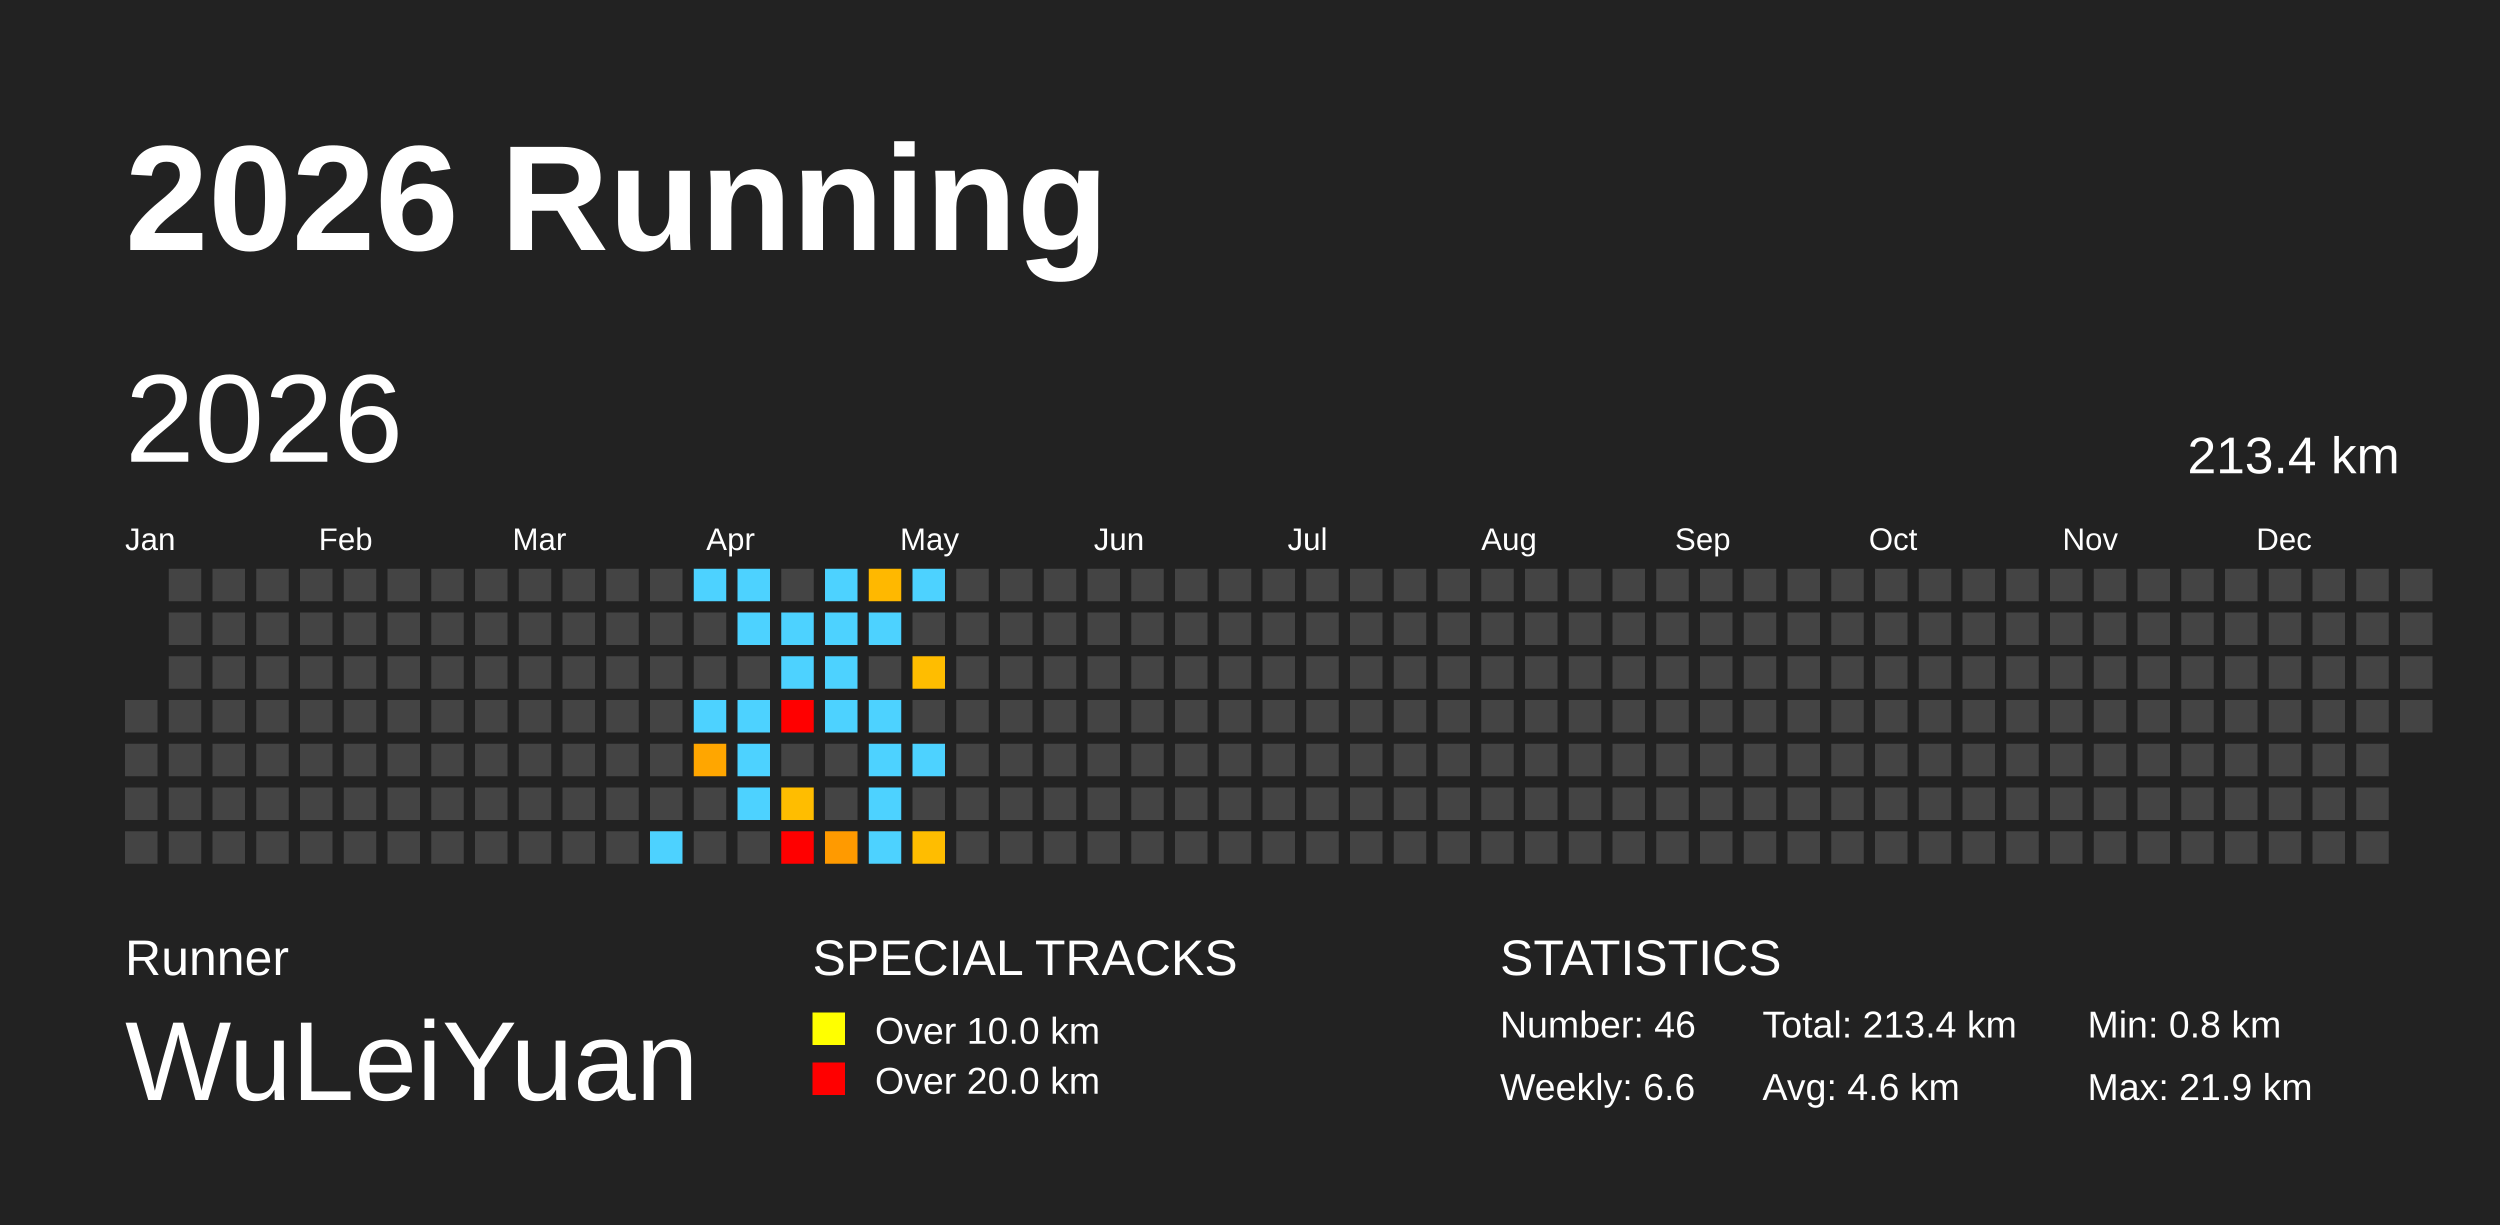
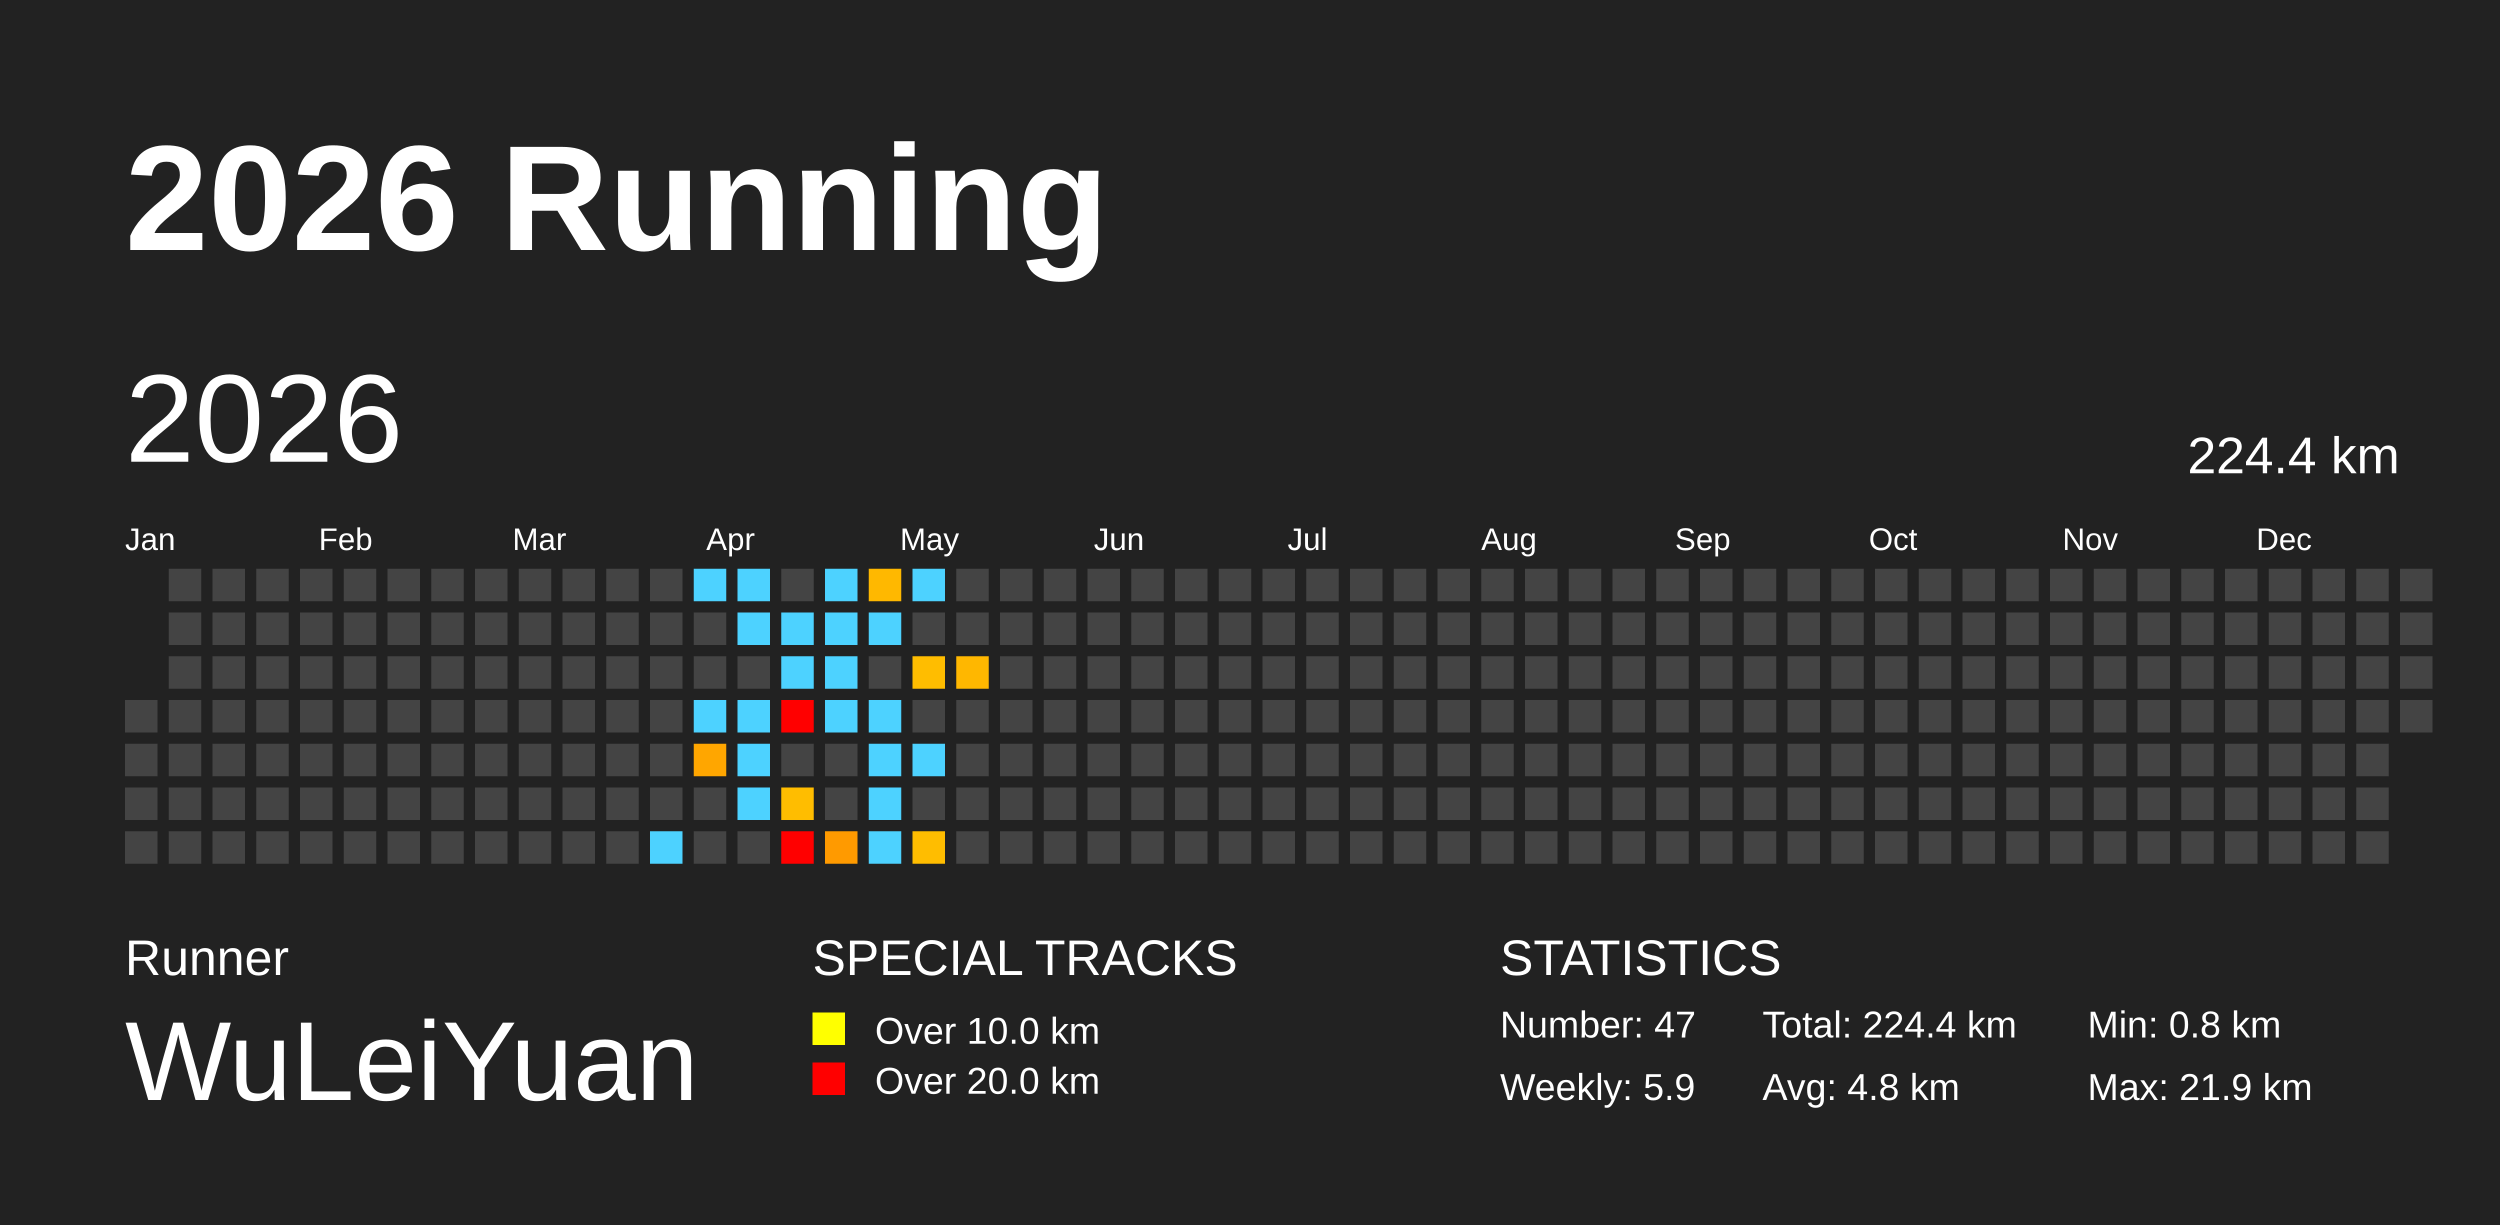
<svg xmlns="http://www.w3.org/2000/svg" baseProfile="full" height="98mm" version="1.1" viewBox="0,0,200,98" width="200mm">
  <defs />
  <rect fill="#222222" height="98" width="200" x="0" y="0" />
  <text fill="#FFFFFF" style="font-size:12px; font-family:Arial; font-weight:bold;" x="10" y="20">2026 Running</text>
  <text fill="#FFFFFF" style="font-size:4px; font-family:Arial" x="10" y="78">Runner</text>
  <text fill="#FFFFFF" style="font-size:9px; font-family:Arial" x="10" y="88">WuLeiYuan</text>
  <text fill="#FFFFFF" style="font-size:4px; font-family:Arial" x="65" y="78">SPECIAL TRACKS</text>
  <rect fill="yellow" height="2.6" width="2.6" x="65" y="81" />
  <text fill="#FFFFFF" style="font-size:3px; font-family:Arial" x="70" y="83.5">Over 10.0 km</text>
  <rect fill="red" height="2.6" width="2.6" x="65" y="85" />
  <text fill="#FFFFFF" style="font-size:3px; font-family:Arial" x="70" y="87.5">Over 20.0 km</text>
  <text fill="#FFFFFF" style="font-size:4px; font-family:Arial" x="120" y="78">STATISTICS</text>
-   <text fill="#FFFFFF" style="font-size:3px; font-family:Arial" x="120" y="83">Number: 46</text>
-   <text fill="#FFFFFF" style="font-size:3px; font-family:Arial" x="120" y="88">Weekly: 6.6</text>
-   <text fill="#FFFFFF" style="font-size:3px; font-family:Arial" x="141" y="83">Total: 213.4 km</text>
-   <text fill="#FFFFFF" style="font-size:3px; font-family:Arial" x="141" y="88">Avg: 4.6 km</text>
+   <text fill="#FFFFFF" style="font-size:3px; font-family:Arial" x="120" y="83">Number: 47</text>
+   <text fill="#FFFFFF" style="font-size:3px; font-family:Arial" x="120" y="88">Weekly: 5.9</text>
+   <text fill="#FFFFFF" style="font-size:3px; font-family:Arial" x="141" y="83">Total: 224.4 km</text>
+   <text fill="#FFFFFF" style="font-size:3px; font-family:Arial" x="141" y="88">Avg: 4.8 km</text>
  <text fill="#FFFFFF" style="font-size:3px; font-family:Arial" x="167" y="83">Min: 0.8 km</text>
  <text fill="#FFFFFF" style="font-size:3px; font-family:Arial" x="167" y="88">Max: 21.9 km</text>
  <text dominant-baseline="hanging" fill="#FFFFFF" style="font-size:10.0px; font-family:Arial;" x="10" y="30">2026</text>
-   <text dominant-baseline="hanging" fill="#FFFFFF" style="font-size:4.125px; font-family:Arial;" x="175" y="35">213.4 km</text>
+   <text dominant-baseline="hanging" fill="#FFFFFF" style="font-size:4.125px; font-family:Arial;" x="175" y="35">224.4 km</text>
  <text fill="#FFFFFF" style="font-size:2.5px; font-family:Arial" x="10.0" y="44">Jan</text>
  <text fill="#FFFFFF" style="font-size:2.5px; font-family:Arial" x="25.5" y="44">Feb</text>
  <text fill="#FFFFFF" style="font-size:2.5px; font-family:Arial" x="41.0" y="44">Mar</text>
  <text fill="#FFFFFF" style="font-size:2.5px; font-family:Arial" x="56.5" y="44">Apr</text>
  <text fill="#FFFFFF" style="font-size:2.5px; font-family:Arial" x="72.0" y="44">May</text>
  <text fill="#FFFFFF" style="font-size:2.5px; font-family:Arial" x="87.5" y="44">Jun</text>
  <text fill="#FFFFFF" style="font-size:2.5px; font-family:Arial" x="103.0" y="44">Jul</text>
  <text fill="#FFFFFF" style="font-size:2.5px; font-family:Arial" x="118.5" y="44">Aug</text>
  <text fill="#FFFFFF" style="font-size:2.5px; font-family:Arial" x="134.0" y="44">Sep</text>
  <text fill="#FFFFFF" style="font-size:2.5px; font-family:Arial" x="149.5" y="44">Oct</text>
  <text fill="#FFFFFF" style="font-size:2.5px; font-family:Arial" x="165.0" y="44">Nov</text>
  <text fill="#FFFFFF" style="font-size:2.5px; font-family:Arial" x="180.5" y="44">Dec</text>
  <rect fill="#444444" height="2.6" width="2.6" x="10.0" y="56.0" />
  <rect fill="#444444" height="2.6" width="2.6" x="10.0" y="59.5" />
  <rect fill="#444444" height="2.6" width="2.6" x="10.0" y="63.0" />
  <rect fill="#444444" height="2.6" width="2.6" x="10.0" y="66.5" />
  <rect fill="#444444" height="2.6" width="2.6" x="13.5" y="45.5" />
  <rect fill="#444444" height="2.6" width="2.6" x="13.5" y="49.0" />
  <rect fill="#444444" height="2.6" width="2.6" x="13.5" y="52.5" />
  <rect fill="#444444" height="2.6" width="2.6" x="13.5" y="56.0" />
  <rect fill="#444444" height="2.6" width="2.6" x="13.5" y="59.5" />
  <rect fill="#444444" height="2.6" width="2.6" x="13.5" y="63.0" />
  <rect fill="#444444" height="2.6" width="2.6" x="13.5" y="66.5" />
  <rect fill="#444444" height="2.6" width="2.6" x="17.0" y="45.5" />
  <rect fill="#444444" height="2.6" width="2.6" x="17.0" y="49.0" />
  <rect fill="#444444" height="2.6" width="2.6" x="17.0" y="52.5" />
  <rect fill="#444444" height="2.6" width="2.6" x="17.0" y="56.0" />
  <rect fill="#444444" height="2.6" width="2.6" x="17.0" y="59.5" />
  <rect fill="#444444" height="2.6" width="2.6" x="17.0" y="63.0" />
  <rect fill="#444444" height="2.6" width="2.6" x="17.0" y="66.5" />
  <rect fill="#444444" height="2.6" width="2.6" x="20.5" y="45.5" />
  <rect fill="#444444" height="2.6" width="2.6" x="20.5" y="49.0" />
  <rect fill="#444444" height="2.6" width="2.6" x="20.5" y="52.5" />
  <rect fill="#444444" height="2.6" width="2.6" x="20.5" y="56.0" />
  <rect fill="#444444" height="2.6" width="2.6" x="20.5" y="59.5" />
  <rect fill="#444444" height="2.6" width="2.6" x="20.5" y="63.0" />
  <rect fill="#444444" height="2.6" width="2.6" x="20.5" y="66.5" />
  <rect fill="#444444" height="2.6" width="2.6" x="24.0" y="45.5" />
  <rect fill="#444444" height="2.6" width="2.6" x="24.0" y="49.0" />
  <rect fill="#444444" height="2.6" width="2.6" x="24.0" y="52.5" />
  <rect fill="#444444" height="2.6" width="2.6" x="24.0" y="56.0" />
  <rect fill="#444444" height="2.6" width="2.6" x="24.0" y="59.5" />
  <rect fill="#444444" height="2.6" width="2.6" x="24.0" y="63.0" />
  <rect fill="#444444" height="2.6" width="2.6" x="24.0" y="66.5" />
  <rect fill="#444444" height="2.6" width="2.6" x="27.5" y="45.5" />
  <rect fill="#444444" height="2.6" width="2.6" x="27.5" y="49.0" />
  <rect fill="#444444" height="2.6" width="2.6" x="27.5" y="52.5" />
  <rect fill="#444444" height="2.6" width="2.6" x="27.5" y="56.0" />
  <rect fill="#444444" height="2.6" width="2.6" x="27.5" y="59.5" />
  <rect fill="#444444" height="2.6" width="2.6" x="27.5" y="63.0" />
  <rect fill="#444444" height="2.6" width="2.6" x="27.5" y="66.5" />
  <rect fill="#444444" height="2.6" width="2.6" x="31.0" y="45.5" />
  <rect fill="#444444" height="2.6" width="2.6" x="31.0" y="49.0" />
  <rect fill="#444444" height="2.6" width="2.6" x="31.0" y="52.5" />
  <rect fill="#444444" height="2.6" width="2.6" x="31.0" y="56.0" />
  <rect fill="#444444" height="2.6" width="2.6" x="31.0" y="59.5" />
  <rect fill="#444444" height="2.6" width="2.6" x="31.0" y="63.0" />
  <rect fill="#444444" height="2.6" width="2.6" x="31.0" y="66.5" />
  <rect fill="#444444" height="2.6" width="2.6" x="34.5" y="45.5" />
  <rect fill="#444444" height="2.6" width="2.6" x="34.5" y="49.0" />
  <rect fill="#444444" height="2.6" width="2.6" x="34.5" y="52.5" />
  <rect fill="#444444" height="2.6" width="2.6" x="34.5" y="56.0" />
  <rect fill="#444444" height="2.6" width="2.6" x="34.5" y="59.5" />
  <rect fill="#444444" height="2.6" width="2.6" x="34.5" y="63.0" />
  <rect fill="#444444" height="2.6" width="2.6" x="34.5" y="66.5" />
  <rect fill="#444444" height="2.6" width="2.6" x="38.0" y="45.5" />
  <rect fill="#444444" height="2.6" width="2.6" x="38.0" y="49.0" />
  <rect fill="#444444" height="2.6" width="2.6" x="38.0" y="52.5" />
  <rect fill="#444444" height="2.6" width="2.6" x="38.0" y="56.0" />
  <rect fill="#444444" height="2.6" width="2.6" x="38.0" y="59.5" />
  <rect fill="#444444" height="2.6" width="2.6" x="38.0" y="63.0" />
  <rect fill="#444444" height="2.6" width="2.6" x="38.0" y="66.5" />
  <rect fill="#444444" height="2.6" width="2.6" x="41.5" y="45.5" />
  <rect fill="#444444" height="2.6" width="2.6" x="41.5" y="49.0" />
  <rect fill="#444444" height="2.6" width="2.6" x="41.5" y="52.5" />
  <rect fill="#444444" height="2.6" width="2.6" x="41.5" y="56.0" />
  <rect fill="#444444" height="2.6" width="2.6" x="41.5" y="59.5" />
  <rect fill="#444444" height="2.6" width="2.6" x="41.5" y="63.0" />
  <rect fill="#444444" height="2.6" width="2.6" x="41.5" y="66.5" />
  <rect fill="#444444" height="2.6" width="2.6" x="45.0" y="45.5" />
  <rect fill="#444444" height="2.6" width="2.6" x="45.0" y="49.0" />
  <rect fill="#444444" height="2.6" width="2.6" x="45.0" y="52.5" />
  <rect fill="#444444" height="2.6" width="2.6" x="45.0" y="56.0" />
  <rect fill="#444444" height="2.6" width="2.6" x="45.0" y="59.5" />
  <rect fill="#444444" height="2.6" width="2.6" x="45.0" y="63.0" />
  <rect fill="#444444" height="2.6" width="2.6" x="45.0" y="66.5" />
  <rect fill="#444444" height="2.6" width="2.6" x="48.5" y="45.5" />
  <rect fill="#444444" height="2.6" width="2.6" x="48.5" y="49.0" />
  <rect fill="#444444" height="2.6" width="2.6" x="48.5" y="52.5" />
  <rect fill="#444444" height="2.6" width="2.6" x="48.5" y="56.0" />
  <rect fill="#444444" height="2.6" width="2.6" x="48.5" y="59.5" />
  <rect fill="#444444" height="2.6" width="2.6" x="48.5" y="63.0" />
  <rect fill="#444444" height="2.6" width="2.6" x="48.5" y="66.5" />
  <rect fill="#444444" height="2.6" width="2.6" x="52.0" y="45.5" />
  <rect fill="#444444" height="2.6" width="2.6" x="52.0" y="49.0" />
  <rect fill="#444444" height="2.6" width="2.6" x="52.0" y="52.5" />
  <rect fill="#444444" height="2.6" width="2.6" x="52.0" y="56.0" />
  <rect fill="#444444" height="2.6" width="2.6" x="52.0" y="59.5" />
  <rect fill="#444444" height="2.6" width="2.6" x="52.0" y="63.0" />
  <rect fill="#4dd2ff" height="2.6" width="2.6" x="52.0" y="66.5" />
  <rect fill="#4dd2ff" height="2.6" width="2.6" x="55.5" y="45.5" />
  <rect fill="#444444" height="2.6" width="2.6" x="55.5" y="49.0" />
  <rect fill="#444444" height="2.6" width="2.6" x="55.5" y="52.5" />
  <rect fill="#4dd2ff" height="2.6" width="2.6" x="55.5" y="56.0" />
  <rect fill="#ffa600" height="2.6" width="2.6" x="55.5" y="59.5" />
  <rect fill="#444444" height="2.6" width="2.6" x="55.5" y="63.0" />
  <rect fill="#444444" height="2.6" width="2.6" x="55.5" y="66.5" />
  <rect fill="#4dd2ff" height="2.6" width="2.6" x="59.0" y="45.5" />
  <rect fill="#4dd2ff" height="2.6" width="2.6" x="59.0" y="49.0" />
  <rect fill="#444444" height="2.6" width="2.6" x="59.0" y="52.5" />
  <rect fill="#4dd2ff" height="2.6" width="2.6" x="59.0" y="56.0" />
  <rect fill="#4dd2ff" height="2.6" width="2.6" x="59.0" y="59.5" />
  <rect fill="#4dd2ff" height="2.6" width="2.6" x="59.0" y="63.0" />
  <rect fill="#444444" height="2.6" width="2.6" x="59.0" y="66.5" />
  <rect fill="#444444" height="2.6" width="2.6" x="62.5" y="45.5" />
  <rect fill="#4dd2ff" height="2.6" width="2.6" x="62.5" y="49.0" />
  <rect fill="#4dd2ff" height="2.6" width="2.6" x="62.5" y="52.5" />
  <rect fill="red" height="2.6" width="2.6" x="62.5" y="56.0" />
  <rect fill="#444444" height="2.6" width="2.6" x="62.5" y="59.5" />
  <rect fill="#ffbd00" height="2.6" width="2.6" x="62.5" y="63.0" />
  <rect fill="red" height="2.6" width="2.6" x="62.5" y="66.5" />
  <rect fill="#4dd2ff" height="2.6" width="2.6" x="66.0" y="45.5" />
  <rect fill="#4dd2ff" height="2.6" width="2.6" x="66.0" y="49.0" />
  <rect fill="#4dd2ff" height="2.6" width="2.6" x="66.0" y="52.5" />
  <rect fill="#4dd2ff" height="2.6" width="2.6" x="66.0" y="56.0" />
  <rect fill="#444444" height="2.6" width="2.6" x="66.0" y="59.5" />
  <rect fill="#444444" height="2.6" width="2.6" x="66.0" y="63.0" />
  <rect fill="#ff9a00" height="2.6" width="2.6" x="66.0" y="66.5" />
  <rect fill="#ffb800" height="2.6" width="2.6" x="69.5" y="45.5" />
  <rect fill="#4dd2ff" height="2.6" width="2.6" x="69.5" y="49.0" />
  <rect fill="#444444" height="2.6" width="2.6" x="69.5" y="52.5" />
  <rect fill="#4dd2ff" height="2.6" width="2.6" x="69.5" y="56.0" />
  <rect fill="#4dd2ff" height="2.6" width="2.6" x="69.5" y="59.5" />
  <rect fill="#4dd2ff" height="2.6" width="2.6" x="69.5" y="63.0" />
  <rect fill="#4dd2ff" height="2.6" width="2.6" x="69.5" y="66.5" />
  <rect fill="#4dd2ff" height="2.6" width="2.6" x="73.0" y="45.5" />
  <rect fill="#444444" height="2.6" width="2.6" x="73.0" y="49.0" />
  <rect fill="#ffbd00" height="2.6" width="2.6" x="73.0" y="52.5" />
  <rect fill="#444444" height="2.6" width="2.6" x="73.0" y="56.0" />
  <rect fill="#4dd2ff" height="2.6" width="2.6" x="73.0" y="59.5" />
  <rect fill="#444444" height="2.6" width="2.6" x="73.0" y="63.0" />
  <rect fill="#ffbd00" height="2.6" width="2.6" x="73.0" y="66.5" />
  <rect fill="#444444" height="2.6" width="2.6" x="76.5" y="45.5" />
  <rect fill="#444444" height="2.6" width="2.6" x="76.5" y="49.0" />
-   <rect fill="#444444" height="2.6" width="2.6" x="76.5" y="52.5" />
+   <rect fill="#ffb700" height="2.6" width="2.6" x="76.5" y="52.5" />
  <rect fill="#444444" height="2.6" width="2.6" x="76.5" y="56.0" />
  <rect fill="#444444" height="2.6" width="2.6" x="76.5" y="59.5" />
  <rect fill="#444444" height="2.6" width="2.6" x="76.5" y="63.0" />
  <rect fill="#444444" height="2.6" width="2.6" x="76.5" y="66.5" />
  <rect fill="#444444" height="2.6" width="2.6" x="80.0" y="45.5" />
  <rect fill="#444444" height="2.6" width="2.6" x="80.0" y="49.0" />
  <rect fill="#444444" height="2.6" width="2.6" x="80.0" y="52.5" />
  <rect fill="#444444" height="2.6" width="2.6" x="80.0" y="56.0" />
  <rect fill="#444444" height="2.6" width="2.6" x="80.0" y="59.5" />
  <rect fill="#444444" height="2.6" width="2.6" x="80.0" y="63.0" />
  <rect fill="#444444" height="2.6" width="2.6" x="80.0" y="66.5" />
  <rect fill="#444444" height="2.6" width="2.6" x="83.5" y="45.5" />
  <rect fill="#444444" height="2.6" width="2.6" x="83.5" y="49.0" />
  <rect fill="#444444" height="2.6" width="2.6" x="83.5" y="52.5" />
  <rect fill="#444444" height="2.6" width="2.6" x="83.5" y="56.0" />
  <rect fill="#444444" height="2.6" width="2.6" x="83.5" y="59.5" />
  <rect fill="#444444" height="2.6" width="2.6" x="83.5" y="63.0" />
  <rect fill="#444444" height="2.6" width="2.6" x="83.5" y="66.5" />
  <rect fill="#444444" height="2.6" width="2.6" x="87.0" y="45.5" />
  <rect fill="#444444" height="2.6" width="2.6" x="87.0" y="49.0" />
  <rect fill="#444444" height="2.6" width="2.6" x="87.0" y="52.5" />
  <rect fill="#444444" height="2.6" width="2.6" x="87.0" y="56.0" />
  <rect fill="#444444" height="2.6" width="2.6" x="87.0" y="59.5" />
  <rect fill="#444444" height="2.6" width="2.6" x="87.0" y="63.0" />
  <rect fill="#444444" height="2.6" width="2.6" x="87.0" y="66.5" />
  <rect fill="#444444" height="2.6" width="2.6" x="90.5" y="45.5" />
  <rect fill="#444444" height="2.6" width="2.6" x="90.5" y="49.0" />
  <rect fill="#444444" height="2.6" width="2.6" x="90.5" y="52.5" />
  <rect fill="#444444" height="2.6" width="2.6" x="90.5" y="56.0" />
  <rect fill="#444444" height="2.6" width="2.6" x="90.5" y="59.5" />
  <rect fill="#444444" height="2.6" width="2.6" x="90.5" y="63.0" />
  <rect fill="#444444" height="2.6" width="2.6" x="90.5" y="66.5" />
  <rect fill="#444444" height="2.6" width="2.6" x="94.0" y="45.5" />
  <rect fill="#444444" height="2.6" width="2.6" x="94.0" y="49.0" />
  <rect fill="#444444" height="2.6" width="2.6" x="94.0" y="52.5" />
  <rect fill="#444444" height="2.6" width="2.6" x="94.0" y="56.0" />
  <rect fill="#444444" height="2.6" width="2.6" x="94.0" y="59.5" />
  <rect fill="#444444" height="2.6" width="2.6" x="94.0" y="63.0" />
  <rect fill="#444444" height="2.6" width="2.6" x="94.0" y="66.5" />
  <rect fill="#444444" height="2.6" width="2.6" x="97.5" y="45.5" />
  <rect fill="#444444" height="2.6" width="2.6" x="97.5" y="49.0" />
  <rect fill="#444444" height="2.6" width="2.6" x="97.5" y="52.5" />
  <rect fill="#444444" height="2.6" width="2.6" x="97.5" y="56.0" />
  <rect fill="#444444" height="2.6" width="2.6" x="97.5" y="59.5" />
  <rect fill="#444444" height="2.6" width="2.6" x="97.5" y="63.0" />
  <rect fill="#444444" height="2.6" width="2.6" x="97.5" y="66.5" />
  <rect fill="#444444" height="2.6" width="2.6" x="101.0" y="45.5" />
  <rect fill="#444444" height="2.6" width="2.6" x="101.0" y="49.0" />
  <rect fill="#444444" height="2.6" width="2.6" x="101.0" y="52.5" />
  <rect fill="#444444" height="2.6" width="2.6" x="101.0" y="56.0" />
  <rect fill="#444444" height="2.6" width="2.6" x="101.0" y="59.5" />
  <rect fill="#444444" height="2.6" width="2.6" x="101.0" y="63.0" />
  <rect fill="#444444" height="2.6" width="2.6" x="101.0" y="66.5" />
  <rect fill="#444444" height="2.6" width="2.6" x="104.5" y="45.5" />
  <rect fill="#444444" height="2.6" width="2.6" x="104.5" y="49.0" />
  <rect fill="#444444" height="2.6" width="2.6" x="104.5" y="52.5" />
  <rect fill="#444444" height="2.6" width="2.6" x="104.5" y="56.0" />
  <rect fill="#444444" height="2.6" width="2.6" x="104.5" y="59.5" />
  <rect fill="#444444" height="2.6" width="2.6" x="104.5" y="63.0" />
  <rect fill="#444444" height="2.6" width="2.6" x="104.5" y="66.5" />
  <rect fill="#444444" height="2.6" width="2.6" x="108.0" y="45.5" />
  <rect fill="#444444" height="2.6" width="2.6" x="108.0" y="49.0" />
  <rect fill="#444444" height="2.6" width="2.6" x="108.0" y="52.5" />
  <rect fill="#444444" height="2.6" width="2.6" x="108.0" y="56.0" />
  <rect fill="#444444" height="2.6" width="2.6" x="108.0" y="59.5" />
  <rect fill="#444444" height="2.6" width="2.6" x="108.0" y="63.0" />
  <rect fill="#444444" height="2.6" width="2.6" x="108.0" y="66.5" />
  <rect fill="#444444" height="2.6" width="2.6" x="111.5" y="45.5" />
  <rect fill="#444444" height="2.6" width="2.6" x="111.5" y="49.0" />
  <rect fill="#444444" height="2.6" width="2.6" x="111.5" y="52.5" />
  <rect fill="#444444" height="2.6" width="2.6" x="111.5" y="56.0" />
  <rect fill="#444444" height="2.6" width="2.6" x="111.5" y="59.5" />
  <rect fill="#444444" height="2.6" width="2.6" x="111.5" y="63.0" />
  <rect fill="#444444" height="2.6" width="2.6" x="111.5" y="66.5" />
  <rect fill="#444444" height="2.6" width="2.6" x="115.0" y="45.5" />
  <rect fill="#444444" height="2.6" width="2.6" x="115.0" y="49.0" />
  <rect fill="#444444" height="2.6" width="2.6" x="115.0" y="52.5" />
  <rect fill="#444444" height="2.6" width="2.6" x="115.0" y="56.0" />
  <rect fill="#444444" height="2.6" width="2.6" x="115.0" y="59.5" />
  <rect fill="#444444" height="2.6" width="2.6" x="115.0" y="63.0" />
  <rect fill="#444444" height="2.6" width="2.6" x="115.0" y="66.5" />
  <rect fill="#444444" height="2.6" width="2.6" x="118.5" y="45.5" />
  <rect fill="#444444" height="2.6" width="2.6" x="118.5" y="49.0" />
  <rect fill="#444444" height="2.6" width="2.6" x="118.5" y="52.5" />
  <rect fill="#444444" height="2.6" width="2.6" x="118.5" y="56.0" />
  <rect fill="#444444" height="2.6" width="2.6" x="118.5" y="59.5" />
  <rect fill="#444444" height="2.6" width="2.6" x="118.5" y="63.0" />
  <rect fill="#444444" height="2.6" width="2.6" x="118.5" y="66.5" />
  <rect fill="#444444" height="2.6" width="2.6" x="122.0" y="45.5" />
  <rect fill="#444444" height="2.6" width="2.6" x="122.0" y="49.0" />
  <rect fill="#444444" height="2.6" width="2.6" x="122.0" y="52.5" />
  <rect fill="#444444" height="2.6" width="2.6" x="122.0" y="56.0" />
  <rect fill="#444444" height="2.6" width="2.6" x="122.0" y="59.5" />
  <rect fill="#444444" height="2.6" width="2.6" x="122.0" y="63.0" />
  <rect fill="#444444" height="2.6" width="2.6" x="122.0" y="66.5" />
  <rect fill="#444444" height="2.6" width="2.6" x="125.5" y="45.5" />
  <rect fill="#444444" height="2.6" width="2.6" x="125.5" y="49.0" />
  <rect fill="#444444" height="2.6" width="2.6" x="125.5" y="52.5" />
  <rect fill="#444444" height="2.6" width="2.6" x="125.5" y="56.0" />
  <rect fill="#444444" height="2.6" width="2.6" x="125.5" y="59.5" />
  <rect fill="#444444" height="2.6" width="2.6" x="125.5" y="63.0" />
  <rect fill="#444444" height="2.6" width="2.6" x="125.5" y="66.5" />
  <rect fill="#444444" height="2.6" width="2.6" x="129.0" y="45.5" />
  <rect fill="#444444" height="2.6" width="2.6" x="129.0" y="49.0" />
  <rect fill="#444444" height="2.6" width="2.6" x="129.0" y="52.5" />
  <rect fill="#444444" height="2.6" width="2.6" x="129.0" y="56.0" />
  <rect fill="#444444" height="2.6" width="2.6" x="129.0" y="59.5" />
  <rect fill="#444444" height="2.6" width="2.6" x="129.0" y="63.0" />
  <rect fill="#444444" height="2.6" width="2.6" x="129.0" y="66.5" />
  <rect fill="#444444" height="2.6" width="2.6" x="132.5" y="45.5" />
  <rect fill="#444444" height="2.6" width="2.6" x="132.5" y="49.0" />
  <rect fill="#444444" height="2.6" width="2.6" x="132.5" y="52.5" />
  <rect fill="#444444" height="2.6" width="2.6" x="132.5" y="56.0" />
  <rect fill="#444444" height="2.6" width="2.6" x="132.5" y="59.5" />
  <rect fill="#444444" height="2.6" width="2.6" x="132.5" y="63.0" />
  <rect fill="#444444" height="2.6" width="2.6" x="132.5" y="66.5" />
  <rect fill="#444444" height="2.6" width="2.6" x="136.0" y="45.5" />
  <rect fill="#444444" height="2.6" width="2.6" x="136.0" y="49.0" />
  <rect fill="#444444" height="2.6" width="2.6" x="136.0" y="52.5" />
  <rect fill="#444444" height="2.6" width="2.6" x="136.0" y="56.0" />
  <rect fill="#444444" height="2.6" width="2.6" x="136.0" y="59.5" />
  <rect fill="#444444" height="2.6" width="2.6" x="136.0" y="63.0" />
  <rect fill="#444444" height="2.6" width="2.6" x="136.0" y="66.5" />
  <rect fill="#444444" height="2.6" width="2.6" x="139.5" y="45.5" />
  <rect fill="#444444" height="2.6" width="2.6" x="139.5" y="49.0" />
  <rect fill="#444444" height="2.6" width="2.6" x="139.5" y="52.5" />
  <rect fill="#444444" height="2.6" width="2.6" x="139.5" y="56.0" />
  <rect fill="#444444" height="2.6" width="2.6" x="139.5" y="59.5" />
  <rect fill="#444444" height="2.6" width="2.6" x="139.5" y="63.0" />
  <rect fill="#444444" height="2.6" width="2.6" x="139.5" y="66.5" />
  <rect fill="#444444" height="2.6" width="2.6" x="143.0" y="45.5" />
  <rect fill="#444444" height="2.6" width="2.6" x="143.0" y="49.0" />
  <rect fill="#444444" height="2.6" width="2.6" x="143.0" y="52.5" />
  <rect fill="#444444" height="2.6" width="2.6" x="143.0" y="56.0" />
  <rect fill="#444444" height="2.6" width="2.6" x="143.0" y="59.5" />
  <rect fill="#444444" height="2.6" width="2.6" x="143.0" y="63.0" />
  <rect fill="#444444" height="2.6" width="2.6" x="143.0" y="66.5" />
  <rect fill="#444444" height="2.6" width="2.6" x="146.5" y="45.5" />
  <rect fill="#444444" height="2.6" width="2.6" x="146.5" y="49.0" />
  <rect fill="#444444" height="2.6" width="2.6" x="146.5" y="52.5" />
  <rect fill="#444444" height="2.6" width="2.6" x="146.5" y="56.0" />
  <rect fill="#444444" height="2.6" width="2.6" x="146.5" y="59.5" />
  <rect fill="#444444" height="2.6" width="2.6" x="146.5" y="63.0" />
  <rect fill="#444444" height="2.6" width="2.6" x="146.5" y="66.5" />
  <rect fill="#444444" height="2.6" width="2.6" x="150.0" y="45.5" />
  <rect fill="#444444" height="2.6" width="2.6" x="150.0" y="49.0" />
  <rect fill="#444444" height="2.6" width="2.6" x="150.0" y="52.5" />
  <rect fill="#444444" height="2.6" width="2.6" x="150.0" y="56.0" />
  <rect fill="#444444" height="2.6" width="2.6" x="150.0" y="59.5" />
  <rect fill="#444444" height="2.6" width="2.6" x="150.0" y="63.0" />
  <rect fill="#444444" height="2.6" width="2.6" x="150.0" y="66.5" />
  <rect fill="#444444" height="2.6" width="2.6" x="153.5" y="45.5" />
  <rect fill="#444444" height="2.6" width="2.6" x="153.5" y="49.0" />
  <rect fill="#444444" height="2.6" width="2.6" x="153.5" y="52.5" />
  <rect fill="#444444" height="2.6" width="2.6" x="153.5" y="56.0" />
  <rect fill="#444444" height="2.6" width="2.6" x="153.5" y="59.5" />
  <rect fill="#444444" height="2.6" width="2.6" x="153.5" y="63.0" />
  <rect fill="#444444" height="2.6" width="2.6" x="153.5" y="66.5" />
  <rect fill="#444444" height="2.6" width="2.6" x="157.0" y="45.5" />
  <rect fill="#444444" height="2.6" width="2.6" x="157.0" y="49.0" />
  <rect fill="#444444" height="2.6" width="2.6" x="157.0" y="52.5" />
  <rect fill="#444444" height="2.6" width="2.6" x="157.0" y="56.0" />
  <rect fill="#444444" height="2.6" width="2.6" x="157.0" y="59.5" />
  <rect fill="#444444" height="2.6" width="2.6" x="157.0" y="63.0" />
  <rect fill="#444444" height="2.6" width="2.6" x="157.0" y="66.5" />
  <rect fill="#444444" height="2.6" width="2.6" x="160.5" y="45.5" />
  <rect fill="#444444" height="2.6" width="2.6" x="160.5" y="49.0" />
  <rect fill="#444444" height="2.6" width="2.6" x="160.5" y="52.5" />
  <rect fill="#444444" height="2.6" width="2.6" x="160.5" y="56.0" />
  <rect fill="#444444" height="2.6" width="2.6" x="160.5" y="59.5" />
  <rect fill="#444444" height="2.6" width="2.6" x="160.5" y="63.0" />
  <rect fill="#444444" height="2.6" width="2.6" x="160.5" y="66.5" />
  <rect fill="#444444" height="2.6" width="2.6" x="164.0" y="45.5" />
  <rect fill="#444444" height="2.6" width="2.6" x="164.0" y="49.0" />
  <rect fill="#444444" height="2.6" width="2.6" x="164.0" y="52.5" />
  <rect fill="#444444" height="2.6" width="2.6" x="164.0" y="56.0" />
  <rect fill="#444444" height="2.6" width="2.6" x="164.0" y="59.5" />
  <rect fill="#444444" height="2.6" width="2.6" x="164.0" y="63.0" />
  <rect fill="#444444" height="2.6" width="2.6" x="164.0" y="66.5" />
  <rect fill="#444444" height="2.6" width="2.6" x="167.5" y="45.5" />
  <rect fill="#444444" height="2.6" width="2.6" x="167.5" y="49.0" />
  <rect fill="#444444" height="2.6" width="2.6" x="167.5" y="52.5" />
  <rect fill="#444444" height="2.6" width="2.6" x="167.5" y="56.0" />
  <rect fill="#444444" height="2.6" width="2.6" x="167.5" y="59.5" />
  <rect fill="#444444" height="2.6" width="2.6" x="167.5" y="63.0" />
  <rect fill="#444444" height="2.6" width="2.6" x="167.5" y="66.5" />
  <rect fill="#444444" height="2.6" width="2.6" x="171.0" y="45.5" />
  <rect fill="#444444" height="2.6" width="2.6" x="171.0" y="49.0" />
  <rect fill="#444444" height="2.6" width="2.6" x="171.0" y="52.5" />
  <rect fill="#444444" height="2.6" width="2.6" x="171.0" y="56.0" />
  <rect fill="#444444" height="2.6" width="2.6" x="171.0" y="59.5" />
  <rect fill="#444444" height="2.6" width="2.6" x="171.0" y="63.0" />
  <rect fill="#444444" height="2.6" width="2.6" x="171.0" y="66.5" />
  <rect fill="#444444" height="2.6" width="2.6" x="174.5" y="45.5" />
  <rect fill="#444444" height="2.6" width="2.6" x="174.5" y="49.0" />
  <rect fill="#444444" height="2.6" width="2.6" x="174.5" y="52.5" />
  <rect fill="#444444" height="2.6" width="2.6" x="174.5" y="56.0" />
  <rect fill="#444444" height="2.6" width="2.6" x="174.5" y="59.5" />
  <rect fill="#444444" height="2.6" width="2.6" x="174.5" y="63.0" />
  <rect fill="#444444" height="2.6" width="2.6" x="174.5" y="66.5" />
  <rect fill="#444444" height="2.6" width="2.6" x="178.0" y="45.5" />
  <rect fill="#444444" height="2.6" width="2.6" x="178.0" y="49.0" />
  <rect fill="#444444" height="2.6" width="2.6" x="178.0" y="52.5" />
  <rect fill="#444444" height="2.6" width="2.6" x="178.0" y="56.0" />
  <rect fill="#444444" height="2.6" width="2.6" x="178.0" y="59.5" />
  <rect fill="#444444" height="2.6" width="2.6" x="178.0" y="63.0" />
  <rect fill="#444444" height="2.6" width="2.6" x="178.0" y="66.5" />
  <rect fill="#444444" height="2.6" width="2.6" x="181.5" y="45.5" />
  <rect fill="#444444" height="2.6" width="2.6" x="181.5" y="49.0" />
  <rect fill="#444444" height="2.6" width="2.6" x="181.5" y="52.5" />
  <rect fill="#444444" height="2.6" width="2.6" x="181.5" y="56.0" />
  <rect fill="#444444" height="2.6" width="2.6" x="181.5" y="59.5" />
  <rect fill="#444444" height="2.6" width="2.6" x="181.5" y="63.0" />
  <rect fill="#444444" height="2.6" width="2.6" x="181.5" y="66.5" />
  <rect fill="#444444" height="2.6" width="2.6" x="185.0" y="45.5" />
  <rect fill="#444444" height="2.6" width="2.6" x="185.0" y="49.0" />
  <rect fill="#444444" height="2.6" width="2.6" x="185.0" y="52.5" />
  <rect fill="#444444" height="2.6" width="2.6" x="185.0" y="56.0" />
  <rect fill="#444444" height="2.6" width="2.6" x="185.0" y="59.5" />
  <rect fill="#444444" height="2.6" width="2.6" x="185.0" y="63.0" />
  <rect fill="#444444" height="2.6" width="2.6" x="185.0" y="66.5" />
  <rect fill="#444444" height="2.6" width="2.6" x="188.5" y="45.5" />
  <rect fill="#444444" height="2.6" width="2.6" x="188.5" y="49.0" />
  <rect fill="#444444" height="2.6" width="2.6" x="188.5" y="52.5" />
  <rect fill="#444444" height="2.6" width="2.6" x="188.5" y="56.0" />
  <rect fill="#444444" height="2.6" width="2.6" x="188.5" y="59.5" />
  <rect fill="#444444" height="2.6" width="2.6" x="188.5" y="63.0" />
  <rect fill="#444444" height="2.6" width="2.6" x="188.5" y="66.5" />
  <rect fill="#444444" height="2.6" width="2.6" x="192.0" y="45.5" />
  <rect fill="#444444" height="2.6" width="2.6" x="192.0" y="49.0" />
  <rect fill="#444444" height="2.6" width="2.6" x="192.0" y="52.5" />
  <rect fill="#444444" height="2.6" width="2.6" x="192.0" y="56.0" />
</svg>
